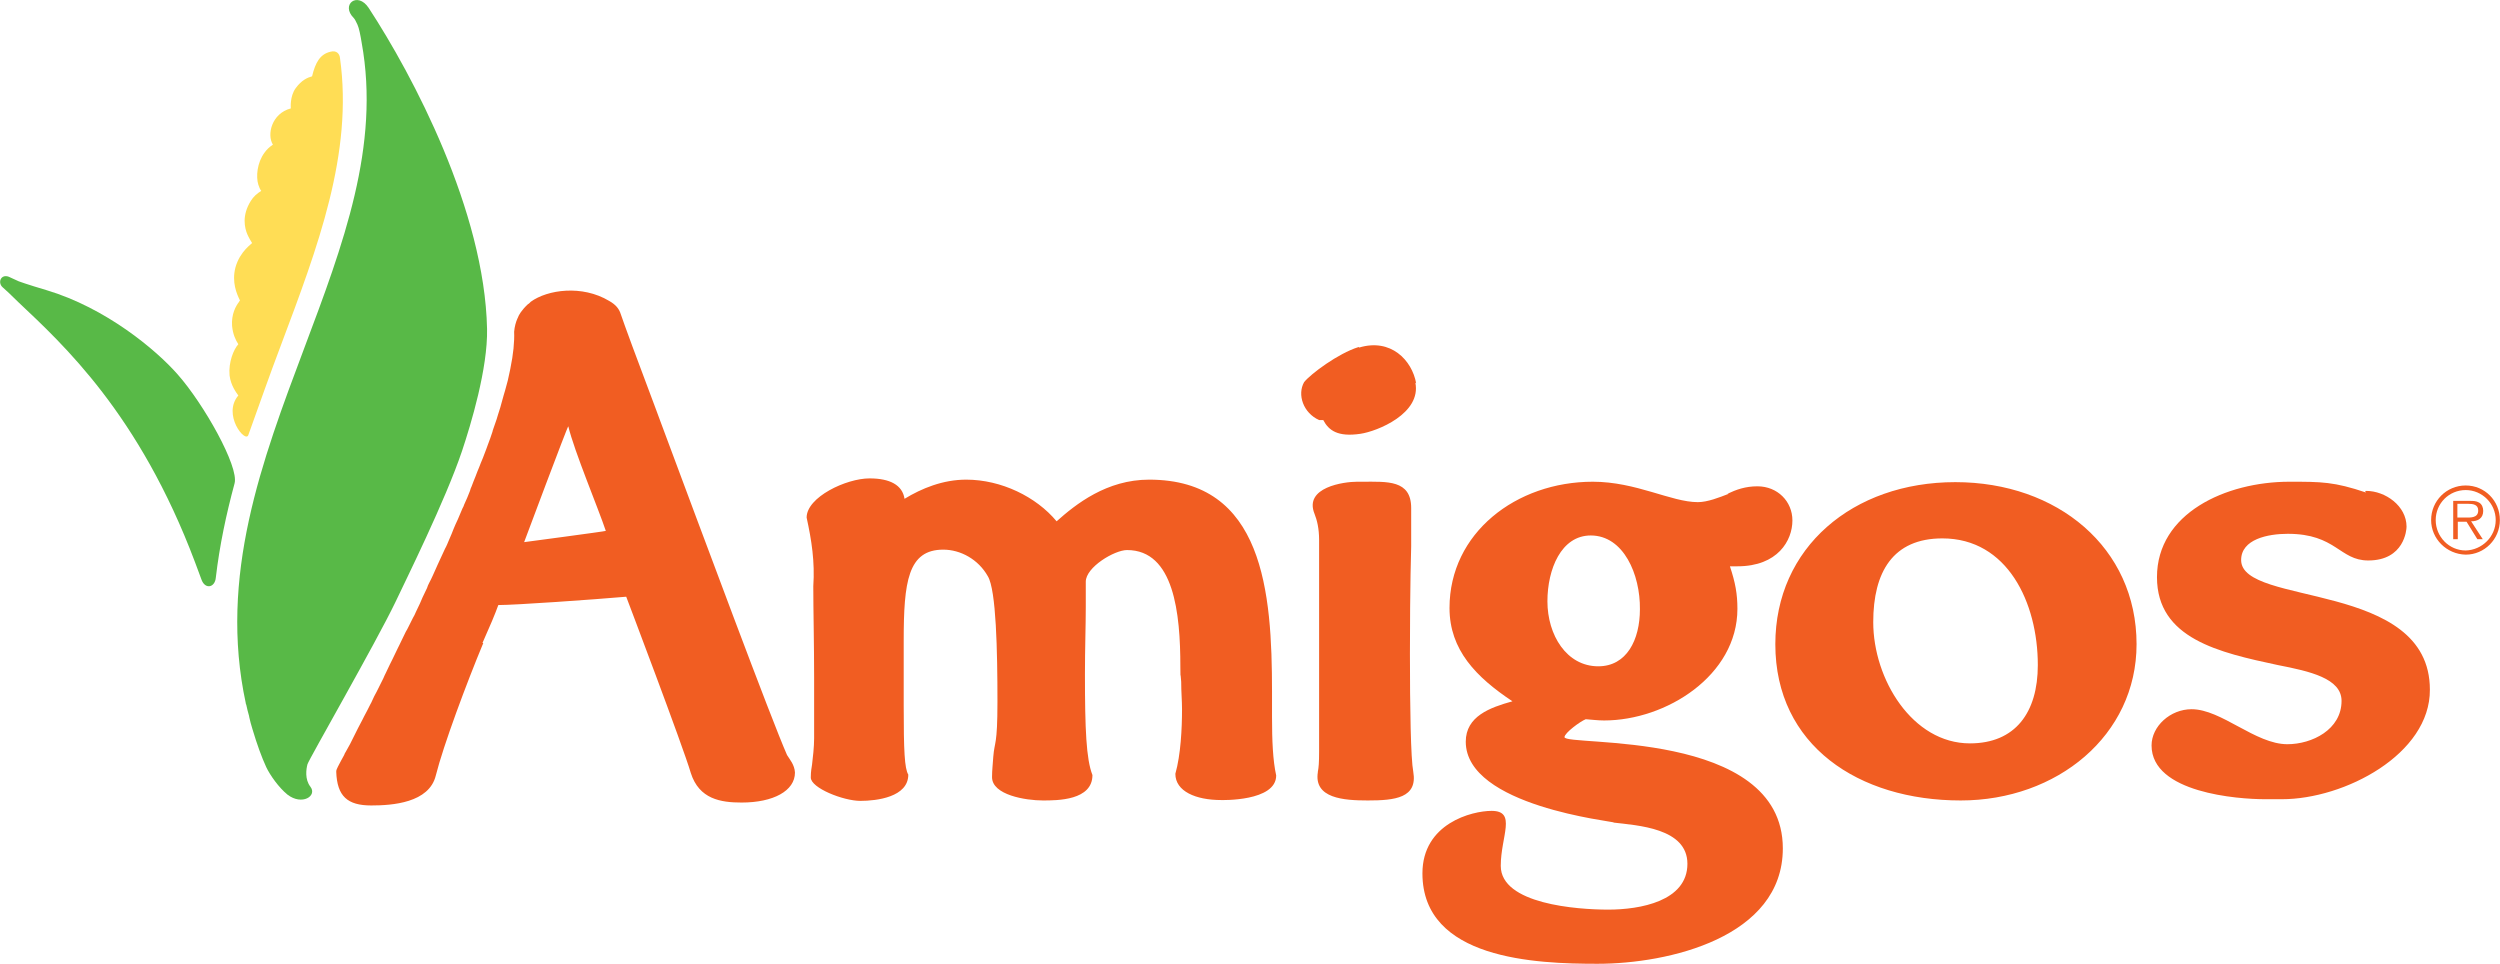
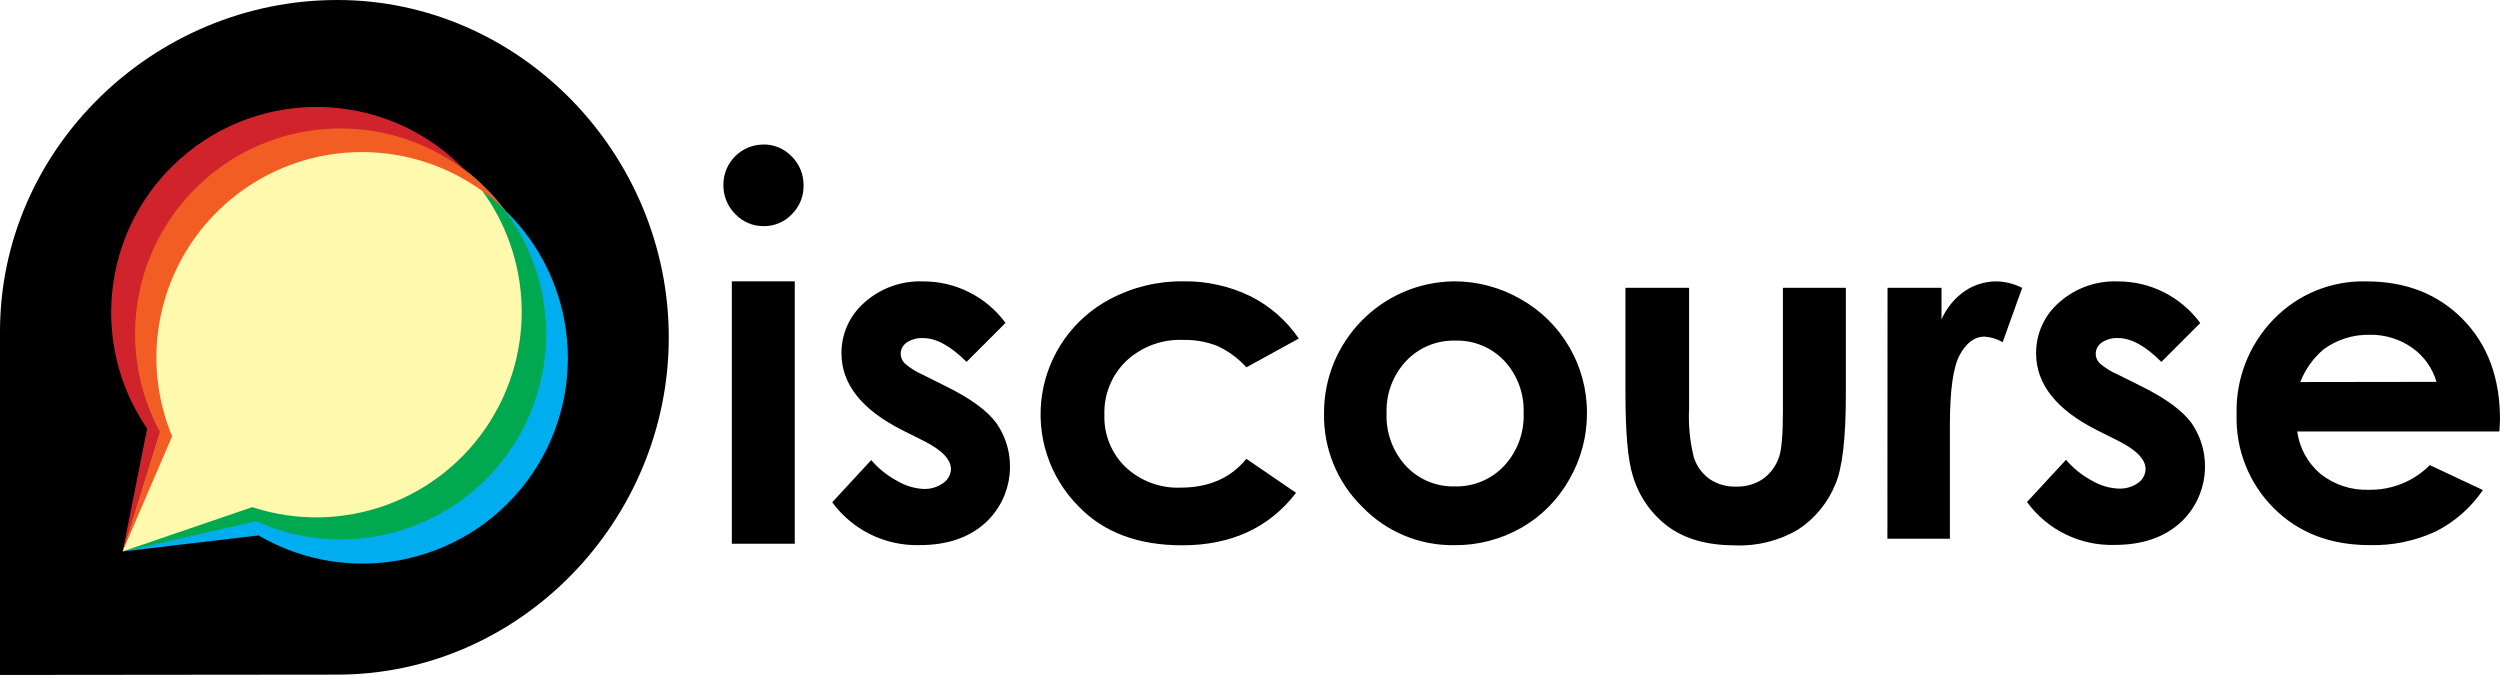
- <svg xmlns="http://www.w3.org/2000/svg" xml:space="preserve" id="layer" x="0" y="0" style="enable-background:new 0 0 652 652" version="1.1" viewBox="25.9 210.68 600.03 231.33">
-   <style>
-     .st0{fill:#f15d22}
-   </style>
-   <path d="M219.5 334.9c0-4.9 9.5-9.4 15.1-9.4 4.9 0 7.9 1.6 8.4 4.9 4.1-2.5 9.2-4.6 14.8-4.6 8.4 0 16.8 4.1 21.7 10 4.6-4.1 12-10 22.2-10 27.5 0 29.5 27 29.5 50.9v6.1c0 5.6.2 10.4 1 14 0 6.3-13.2 5.9-13.2 5.9-6.1 0-11-2.1-11-6.3 1.3-4.6 1.6-10.9 1.6-15.5 0-2.1-.2-4.1-.2-6.6-.2-3-.2-.2-.2-3.6 0-12.8-1.5-28-12.8-28-3 0-9.9 4.1-9.9 7.6v6.1c0 4.3-.2 10-.2 16.1 0 13.2.3 20.4 1.8 24.2 0 6.1-8.4 6.1-11.9 6.1-4.1 0-12.2-1.3-12.2-5.6 0-1.8.2-3.1.3-4.9.3-3.8 1-2.5 1-13.2 0-12.2-.3-26.8-2.3-30.1-2.3-4.1-6.6-6.4-10.7-6.4-8.5 0-9.5 7.7-9.5 21.9V380c0 10.9.2 15.1 1.1 16.6 0 5.4-7.6 6.3-11.5 6.3-4.1 0-11.9-3.1-11.9-5.6 0-1.6.2-2.3.3-3.1.2-1.6.5-4.3.5-6.3v-14.6c0-8.1-.2-16.1-.2-21.9.4-5.9-.4-11-1.6-16.5m62.5 4.3.3.3c-.2 0-.2-.1-.3-.3m70.1-45.1c7.6-2.3 12.7 3 13.7 8.6l-.2-.2c1.5 7.4-9.1 11.7-13.2 12.3-5.4.8-7.6-.8-8.9-3.3h-1c-3.8-1.7-5.3-6.1-3.6-9.1 1.6-2 8.2-6.9 13-8.4h.2zm-9.9 101.8c.2-1 .3-2.1.3-4.9v-50.7c0-2.8-.5-4.8-1.1-6.3-2.6-6.4 7.1-7.7 10.2-7.7h1.3c5.9 0 11.7-.5 11.7 6.3v9.2c0 .2-.3 9.2-.3 25.8 0 12.9.2 25.2.8 28.3 1.1 6.3-4.4 6.9-10.9 6.9-5.8 0-13-.5-12-6.8v-.1zm71.1 12.2c0-.3-35.6-3.9-35.6-19.4 0-6.1 5.8-8.2 11.2-9.7-8.7-5.8-15.1-12.3-15.1-22.4 0-18 16-30.3 34.4-30.3 10.4 0 18.8 4.9 25.2 4.9 2.3 0 5.1-1.1 7.4-2h-.3c2.1-1 4.3-1.8 7.2-1.8 4.8 0 8.4 3.6 8.4 8.2 0 4.8-3.5 11-13.2 11h-1.8c1.3 3.9 1.8 6.6 1.8 10.2 0 16-17.1 26.8-32 26.8-1.5 0-3-.2-4.4-.3-1.3.5-5.1 3.3-5.1 4.3 0 2.3 52.4-2.1 52.4 26.7 0 21.4-27.5 27.7-44.5 27.7-14.7 0-42-1-42-21.7 0-12 11.9-15 16.6-15 6.1 0 2.2 6.1 2.2 13.2 0 9.2 18.4 10.5 25.8 10.5 7.6 0 19-2 19-11 0-8.6-12-9.2-17.8-9.9h.2zm-5.6-68.9c-7.1 0-10.4 8.1-10.4 15.8 0 8.1 4.6 15.6 12.2 15.6 6.8 0 10-6.3 10-13.7.1-8.3-3.9-17.7-11.8-17.7" class="st0" />
-   <path d="M496.5 402.8c-24.5 0-44.5-13.2-44.5-37.5 0-23.2 18.6-38.9 43.2-38.9 24.5 0 43.5 15.7 43.5 38.9 0 21.9-19.1 37.5-42.2 37.5m-4.4-62.9c-11.9 0-16.6 8.1-16.6 20.1 0 13.7 9.4 29.1 23.2 29.1 10.9 0 16.3-7.4 16.3-18.8 0-15-7.3-30.4-22.9-30.4m81.5 62.6h-4.1c-6.4 0-27.2-1.5-27.2-12.9 0-4.6 4.5-8.7 9.6-8.7 7.2 0 15.3 8.4 23 8.4 5.9 0 13-3.5 13-10.4 0-5.4-7.6-7.1-15.3-8.6-14-3-29-6.3-29-21.1 0-15.3 16.5-22.9 31.8-22.9 7.7 0 10.7 0 18.4 2.6l-.2-.2c0-.2 0-.2.2-.2 4.6 0 9.7 3.6 9.7 8.6 0 .7-.5 8.1-9.2 8.1-6.9 0-7.7-6.4-19.3-6.4-4.8 0-11.2 1.3-11.2 6.3 0 11.2 45.3 4.8 45.3 31.1.1 15.5-20.5 26.3-35.5 26.3m-358.8-10.6c-3.8-8.6-20-52.2-30.4-80.1-.3-.9-.7-1.8-1-2.7-4.5-11.9-7.8-20.9-8.5-23-.4-1.3-1.2-2.3-2.8-3.2-6.5-3.9-14.8-2.7-18.8.2l-.3.3c-.1.1-.2.2-.4.3-1.5 1.4-2.2 2.6-2.4 3.2 0 .1-.1.2-.1.2-.4.9-.7 2-.8 3.2.1 2.4-.2 5.4-.9 8.8 0 .2-.1.3-.1.5-.3 1.6-.7 3.2-1.2 4.9-.1.3-.2.7-.3 1-.2.6-.3 1.2-.5 1.8-.1.4-.2.7-.3 1.1-.2.6-.4 1.3-.6 1.9-.1.3-.2.7-.3 1-.3.9-.6 1.7-.9 2.6 0 .1-.1.2-.1.4-.3 1-.7 2-1.1 3.1-.1.4-.3.7-.4 1.1-.3.7-.5 1.4-.8 2.1-.2.4-.3.8-.5 1.2-.3.7-.5 1.4-.8 2-.2.4-.3.9-.5 1.3-.3.7-.6 1.5-.9 2.3-.2.4-.3.7-.4 1.1-.4 1.1-.9 2.2-1.4 3.3-.1.3-.2.6-.4.9-.4.9-.7 1.7-1.1 2.6-.2.4-.4.9-.6 1.3-.3.7-.6 1.4-.9 2.2-.2.5-.4.9-.6 1.4-.3.7-.6 1.5-1 2.2-.2.4-.4.9-.6 1.3-.4.9-.8 1.7-1.2 2.6-.1.3-.3.6-.4.9-.5 1.1-1 2.3-1.6 3.4-.2.4-.4.8-.5 1.2-.4.8-.7 1.5-1.1 2.3-.2.5-.4.9-.6 1.4-.3.7-.7 1.4-1 2.1-.2.5-.4.9-.7 1.4-.4.7-.7 1.5-1.1 2.2-.2.4-.4.8-.6 1.1-.5 1.1-1.1 2.2-1.6 3.3l-.3.6c-.4.9-.9 1.8-1.3 2.7l-.6 1.2c-.3.7-.7 1.4-1 2.1-.2.4-.4.8-.6 1.3-.3.7-.7 1.3-1 2l-.6 1.2c-.4.7-.8 1.5-1.1 2.2-.1.3-.3.6-.4.8-.5 1-1 2-1.5 2.9-.1.3-.3.5-.4.8-.4.7-.7 1.4-1.1 2.1-.2.3-.3.7-.5 1l-.9 1.8c-.2.3-.3.7-.5 1-.3.6-.7 1.2-1 1.8-.2.3-.3.5-.4.8-.5.9-1.1 2-1.5 2.8-.2.5-.4.7-.4 1.2.2 5.9 2.7 8.1 8.4 8.1 5 0 13.9-.6 15.5-7.2 1.8-7.2 7.4-22.2 11.4-31.8h-.2c1.7-3.8 3.1-7.1 3.8-9.1 4.1 0 22.6-1.3 30.7-2 0 0 13.7 36.1 15.5 42.3 2 6.3 7.2 7.1 12.2 7.1 7.6 0 12.8-2.8 12.8-7.2-.1-1.9-1.3-3.2-1.9-4.2m-63.1-51.1s10.5-28.1 10.6-27.8c1.4 5.9 7.2 19.7 9 25.1 0 .1-19.6 2.7-19.6 2.7" class="st0" />
-   <path d="M107.5 224.6c-.1-1-.8-1.9-2.3-1.5-2.5.6-3.6 2.6-4.4 5.9-1.1.3-2.5.9-3.9 2.8-1.5 2-1.2 4.9-1.2 4.9-4.6 1.2-5.8 6.3-4.3 8.7-.9.6-1.5 1.2-2 1.9-1.8 2.4-2.1 5.8-1.5 7.7.2.6.4 1.1.7 1.5-1 .6-1.9 1.4-2.5 2.4-2.2 3.5-1.5 6.5-.8 8.1.3.7.9 1.7 1.1 2 .1.1-2.9 1.9-4 5.9-.9 3.5.3 6.3 1.1 7.9-.1.1-.2.2-.2.3-.8 1-1.9 3-1.7 5.8.2 2 .8 3.3 1.5 4.4-1.1 1.2-2.4 4.3-2.1 7.5.3 2.4 1.6 4.1 2.1 4.8-3.9 4.6 1.7 11.5 2.4 9.5 2.6-7.2 5.1-14.4 7.8-21.5 8.9-23.7 17.4-46.1 14.2-69" style="fill:#fd5" />
-   <path d="M142.8 289.6c-.6-28.3-17.8-60.8-28.4-77-2.7-4.1-6.8-.8-3.6 2.4.3.3.5.8.9 1.6.4.9.7 2.5 1 4.3 4.5 24.8-4.4 48.4-13.8 73.4-10.1 26.9-20.6 54.7-14 85.2 0 .1 0 .2.1.3.2.9.4 1.8.7 2.8v.1c.2 1 .5 2 .8 3 1.1 3.7 2.2 6.7 3.3 9.1.9 1.9 3 4.9 5.1 6.6 3.5 2.7 7.2.3 5.5-1.9-1.4-1.8-1-4.3-.7-5.4.3-1.1 16.5-29.3 21.1-38.9 2.4-5.1 12-24.4 16-36.3 2.1-6.3 6.2-19.8 6-29.3m-74.3 10.9c-5.1-5.8-17.1-15.9-31.5-20.2-.1 0-5.3-1.6-6.6-2.1-1.2-.5-2.3-1.1-2.4-1.1-1.9-.7-2.7 1.4-1.5 2.5.8.7 2.1 1.9 3.8 3.6 10.7 10.1 29 26.8 42.4 62.4 0 0 1.1 3 1.6 4.3.9 2.3 3.2 1.8 3.4-.6.9-7.7 2.5-15.2 4.5-22.6 1.1-4-7.4-19.1-13.7-26.2" style="fill:#58b947" />
-   <path d="M609.4 335.5c0-4.6 3.7-8.3 8.3-8.3 4.6 0 8.2 3.7 8.2 8.3 0 4.6-3.7 8.3-8.2 8.3-4.6-.1-8.3-3.8-8.3-8.3m15.5 0c0-4-3.3-7.2-7.2-7.2-4 0-7.2 3.2-7.2 7.2s3.2 7.3 7.2 7.3c3.9-.1 7.2-3.3 7.2-7.3m-3.1 4.6h-1.3l-2.6-4.2h-2.1v4.2h-1.1v-9.2h4c.8 0 1.5 0 2.2.4.7.4 1 1.2 1 2 0 1.8-1.3 2.5-2.9 2.5l2.8 4.3zm-4.4-5.2c1.3 0 3.3.2 3.3-1.7 0-1.4-1.2-1.6-2.4-1.6h-2.6v3.3h1.7z" class="st0" />
+ <svg xmlns="http://www.w3.org/2000/svg" width="512" height="138.23" viewBox="0 0 512 138.23" preserveAspectRatio="xMidYMid">
+   <g>
+     <path d="M156.326,29.587 C158.522,29.558 160.631,30.446 162.145,32.037 C163.732,33.607 164.608,35.758 164.568,37.99 C164.608,40.197 163.742,42.324 162.171,43.875 C160.681,45.451 158.601,46.334 156.432,46.312 C154.219,46.343 152.094,45.444 150.573,43.835 C148.982,42.241 148.107,40.068 148.15,37.816 C148.15,33.289 151.812,29.615 156.339,29.601 L156.326,29.587 L156.326,29.587 Z M149.881,57.617 L162.77,57.617 L162.77,111.359 L149.881,111.359 L149.881,57.617 Z M205.94,66.126 L197.95,74.115 C194.701,70.866 191.745,69.241 189.082,69.241 C187.881,69.172 186.689,69.494 185.687,70.16 C184.924,70.673 184.465,71.531 184.462,72.45 C184.466,73.165 184.742,73.85 185.234,74.368 C186.381,75.373 187.68,76.191 189.082,76.791 L193.809,79.148 C198.78,81.607 202.198,84.111 204.062,86.658 C208.509,93.064 207.555,101.768 201.825,107.058 C198.47,110.112 193.973,111.638 188.337,111.638 C181.291,111.833 174.601,108.552 170.44,102.863 L178.43,94.222 C179.922,95.967 181.729,97.417 183.756,98.496 C185.375,99.46 187.201,100.022 189.082,100.134 C190.553,100.208 192.006,99.775 193.197,98.909 C194.141,98.268 194.721,97.213 194.755,96.072 C194.755,94.084 192.882,92.149 189.135,90.267 L184.795,88.096 C176.486,83.906 172.331,78.664 172.331,72.371 C172.3,68.379 174.018,64.574 177.032,61.958 C180.317,59.021 184.612,57.471 189.016,57.63 C195.687,57.594 201.973,60.752 205.926,66.126 L205.94,66.126 L205.94,66.126 Z M265.993,69.335 L255.261,75.233 C253.59,73.374 251.555,71.879 249.282,70.839 C247.077,69.979 244.724,69.563 242.358,69.614 C238.036,69.425 233.819,70.98 230.654,73.928 C227.662,76.811 226.036,80.829 226.18,84.98 C226.05,88.978 227.611,92.846 230.481,95.633 C233.527,98.505 237.602,100.031 241.786,99.867 C247.556,99.867 252.047,97.901 255.261,93.969 L265.434,100.933 C259.921,108.096 252.145,111.678 242.105,111.678 C233.068,111.678 225.993,109.015 220.88,103.689 C214.91,97.688 212.139,89.211 213.413,80.843 C214.686,72.474 219.853,65.205 227.338,61.252 C231.955,58.798 237.116,57.547 242.345,57.617 C247.101,57.54 251.809,58.585 256.087,60.666 C260.076,62.661 263.486,65.646 265.993,69.335 Z M297.751,57.617 C302.55,57.603 307.268,58.857 311.426,61.252 C319.851,65.988 325.05,74.916 325.009,84.581 C325.029,89.352 323.784,94.044 321.4,98.176 C319.089,102.308 315.696,105.733 311.586,108.083 C307.402,110.468 302.66,111.7 297.844,111.652 C290.736,111.759 283.902,108.908 278.976,103.782 C273.855,98.758 271.028,91.847 271.16,84.674 C271.093,69.869 282.987,57.785 297.791,57.617 L297.751,57.617 Z M297.964,69.761 C294.189,69.673 290.554,71.193 287.964,73.942 C285.271,76.821 283.834,80.654 283.969,84.594 C283.805,88.603 285.242,92.513 287.964,95.46 C290.55,98.212 294.19,99.724 297.964,99.614 C301.771,99.718 305.441,98.186 308.044,95.407 C310.762,92.478 312.2,88.586 312.039,84.594 C312.194,80.623 310.756,76.754 308.044,73.849 C305.419,71.113 301.753,69.626 297.964,69.761 L297.964,69.761 Z M332.891,58.948 L345.927,58.948 L345.927,83.689 C345.76,87.066 346.092,90.449 346.913,93.729 C347.49,95.485 348.609,97.014 350.108,98.096 C351.705,99.174 353.602,99.72 355.528,99.654 C357.466,99.718 359.377,99.183 361.001,98.123 C362.568,97.013 363.739,95.432 364.343,93.609 C364.875,92.127 365.142,88.962 365.142,84.115 L365.142,58.948 L378.031,58.948 L378.031,80.719 C378.031,89.694 377.321,95.833 375.901,99.135 C374.363,102.952 371.69,106.206 368.244,108.456 C364.361,110.748 359.9,111.872 355.395,111.692 C349.758,111.692 345.199,110.431 341.719,107.91 C338.182,105.302 335.603,101.6 334.383,97.377 C333.388,94.235 332.891,88.553 332.891,80.333 L332.891,58.948 L332.891,58.948 Z M386.567,58.948 L397.619,58.948 L397.619,65.42 C398.641,63.081 400.291,61.072 402.386,59.614 C404.307,58.312 406.576,57.62 408.897,57.63 C410.724,57.668 412.519,58.124 414.143,58.962 L410.149,70.067 C409.005,69.418 407.732,69.031 406.42,68.935 C404.432,68.935 402.754,70.165 401.387,72.624 C400.02,75.082 399.336,79.898 399.336,87.071 L399.336,110.333 L386.54,110.333 L386.567,58.948 L386.567,58.948 Z M450.641,66.126 L442.652,74.115 C439.412,70.866 436.469,69.241 433.824,69.241 C432.622,69.172 431.431,69.494 430.428,70.16 C429.665,70.673 429.206,71.531 429.203,72.45 C429.208,73.165 429.484,73.85 429.976,74.368 C431.126,75.358 432.425,76.162 433.824,76.751 L438.551,79.108 C443.522,81.567 446.94,84.071 448.804,86.618 C453.245,93.026 452.291,101.725 446.567,107.018 C443.211,110.072 438.715,111.598 433.078,111.598 C426.012,111.808 419.297,108.52 415.129,102.81 L423.118,94.168 C424.61,95.914 426.417,97.364 428.444,98.443 C430.088,99.414 431.943,99.972 433.85,100.067 C435.322,100.141 436.774,99.709 437.965,98.842 C438.851,98.193 439.386,97.17 439.416,96.072 C439.416,94.084 437.543,92.149 433.797,90.267 L429.456,88.096 C421.147,83.906 416.993,78.664 416.993,72.371 C416.962,68.379 418.679,64.574 421.693,61.958 C424.98,59.023 429.274,57.472 433.677,57.63 C440.349,57.594 446.635,60.752 450.588,66.126 L450.641,66.126 L450.641,66.126 Z M511.88,88.363 L470.468,88.363 C470.927,91.761 472.637,94.866 475.262,97.071 C478.084,99.304 481.613,100.452 485.209,100.307 C489.863,100.377 494.346,98.556 497.632,95.26 L508.498,100.36 C506.035,103.986 502.684,106.92 498.764,108.882 C494.546,110.815 489.941,111.758 485.302,111.638 C477.242,111.638 470.677,109.095 465.608,104.009 C460.577,98.955 457.847,92.055 458.058,84.927 C457.832,77.658 460.566,70.609 465.635,65.393 C470.602,60.25 477.502,57.433 484.65,57.63 C492.737,57.63 499.319,60.218 504.397,65.393 C509.474,70.568 512.009,77.408 512,85.913 L511.88,88.363 L511.88,88.363 Z M498.991,78.203 C498.172,75.378 496.416,72.917 494.011,71.225 C491.461,69.432 488.405,68.499 485.289,68.562 C481.886,68.498 478.558,69.561 475.821,71.585 C473.723,73.383 472.1,75.669 471.094,78.243 L498.991,78.203 L498.991,78.203 Z M69.068,0 C31.571,0 0,30.4 0,67.91 L0,138.23 L69.055,138.163 C106.552,138.163 136.965,106.592 136.965,69.095 C136.965,31.598 106.525,0 69.068,0 Z" fill="#000000" />
+     <path d="M69.734,26.285 C54.903,26.294 41.171,34.105 33.583,46.848 C25.995,59.591 25.671,75.386 32.73,88.429 L25.113,112.93 L52.464,106.752 C68.126,113.808 86.504,110.639 98.898,98.744 C111.292,86.85 115.214,68.617 108.808,52.679 C102.401,36.74 86.952,26.293 69.774,26.285 L69.734,26.285 Z" fill="#FFF9AE" />
+     <path d="M102.647,94.426 C90.691,109.509 70.026,114.556 52.464,106.685 L25.113,112.943 L52.956,109.654 C71.414,120.467 95.047,115.71 107.884,98.597 C120.721,81.485 118.675,57.465 103.13,42.77 C114.801,58.073 114.603,79.344 102.647,94.426 Z" fill="#00AEEF" />
+     <path d="M100.292,86.43 C89.977,102.678 69.953,109.856 51.665,103.862 L25.113,112.943 L52.464,106.752 C71.942,115.55 94.923,108.348 105.895,90.005 C116.868,71.663 112.345,48.008 95.38,35.007 C108.585,49.008 110.608,70.183 100.292,86.43 Z" fill="#00A94F" />
+     <path d="M35.247,89.361 C27.624,70.987 33.906,49.784 50.308,38.528 C66.71,27.272 88.753,29.035 103.156,42.757 C89.816,25.25 65.242,20.977 46.776,32.953 C28.309,44.929 22.187,69.109 32.73,88.429 L25.113,112.93 L35.247,89.361 Z" fill="#F15D22" />
+     <path d="M32.73,88.429 C23.271,70.958 27.317,49.253 42.434,36.362 C57.551,23.472 79.623,22.907 95.38,35.007 C80.265,19.091 55.457,17.463 38.391,31.265 C21.325,45.068 17.73,69.668 30.133,87.777 L25.127,112.943 L32.73,88.429 Z" fill="#D0232B" />
+   </g>
</svg>
